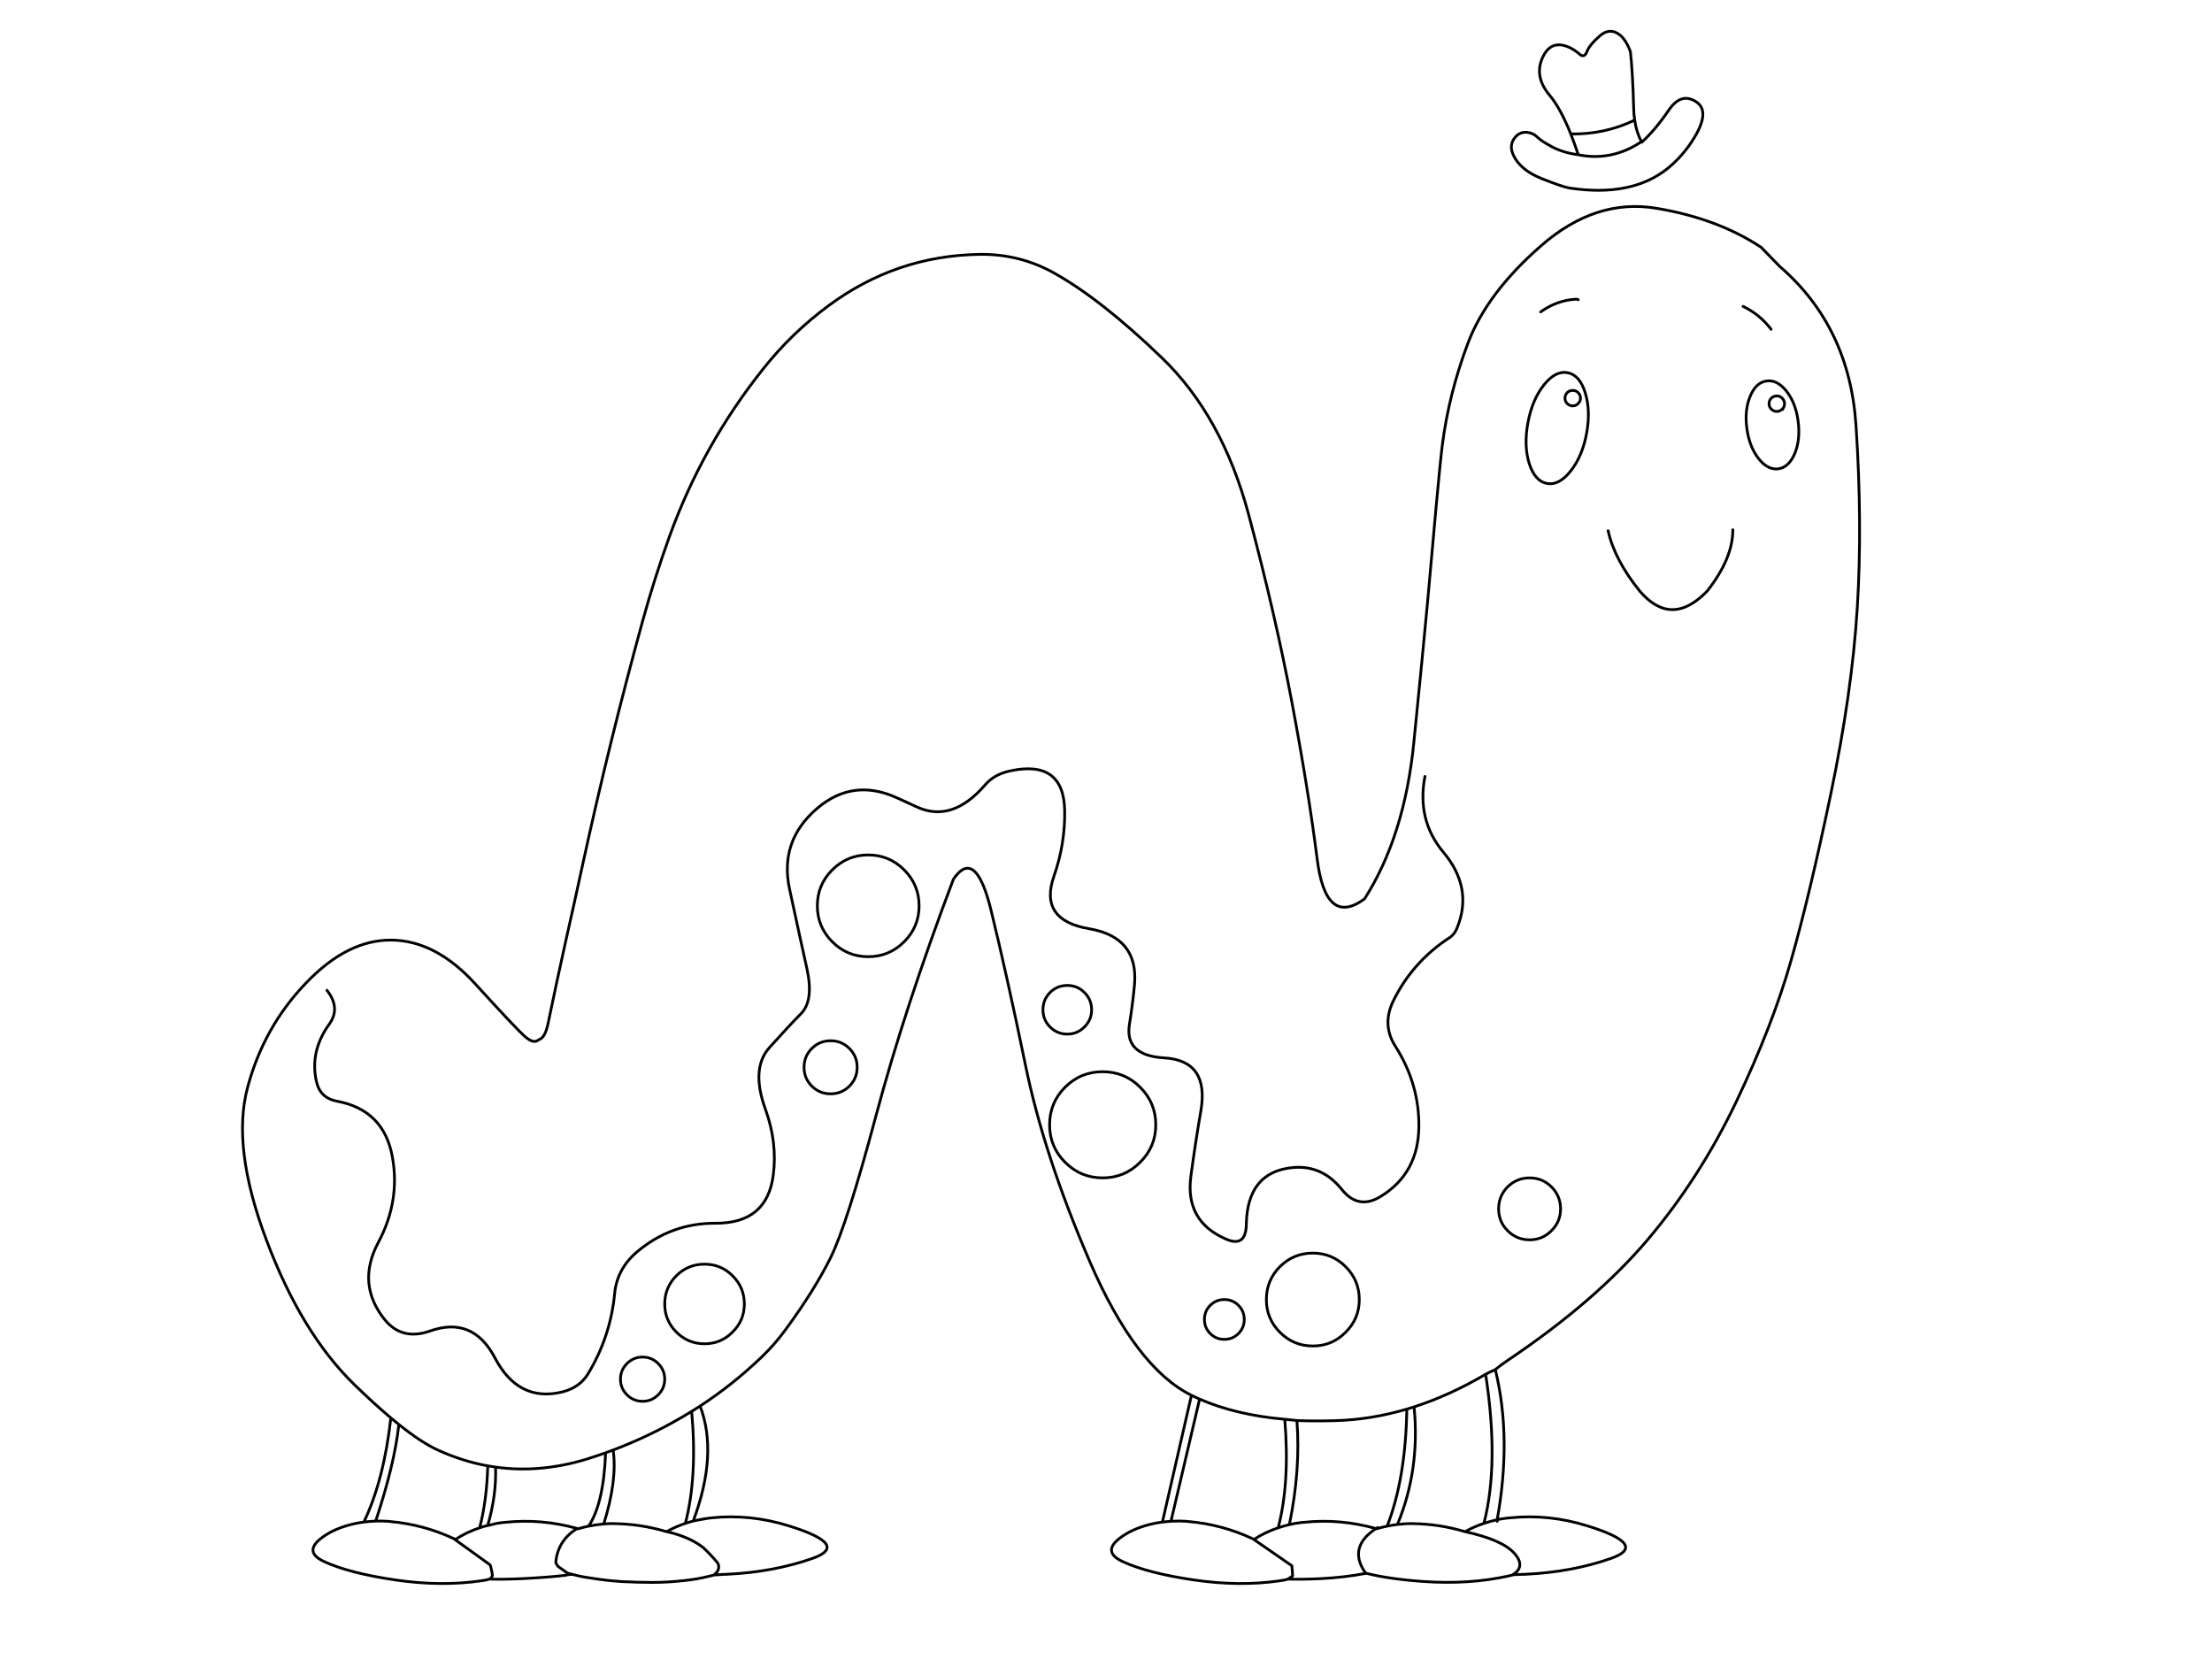
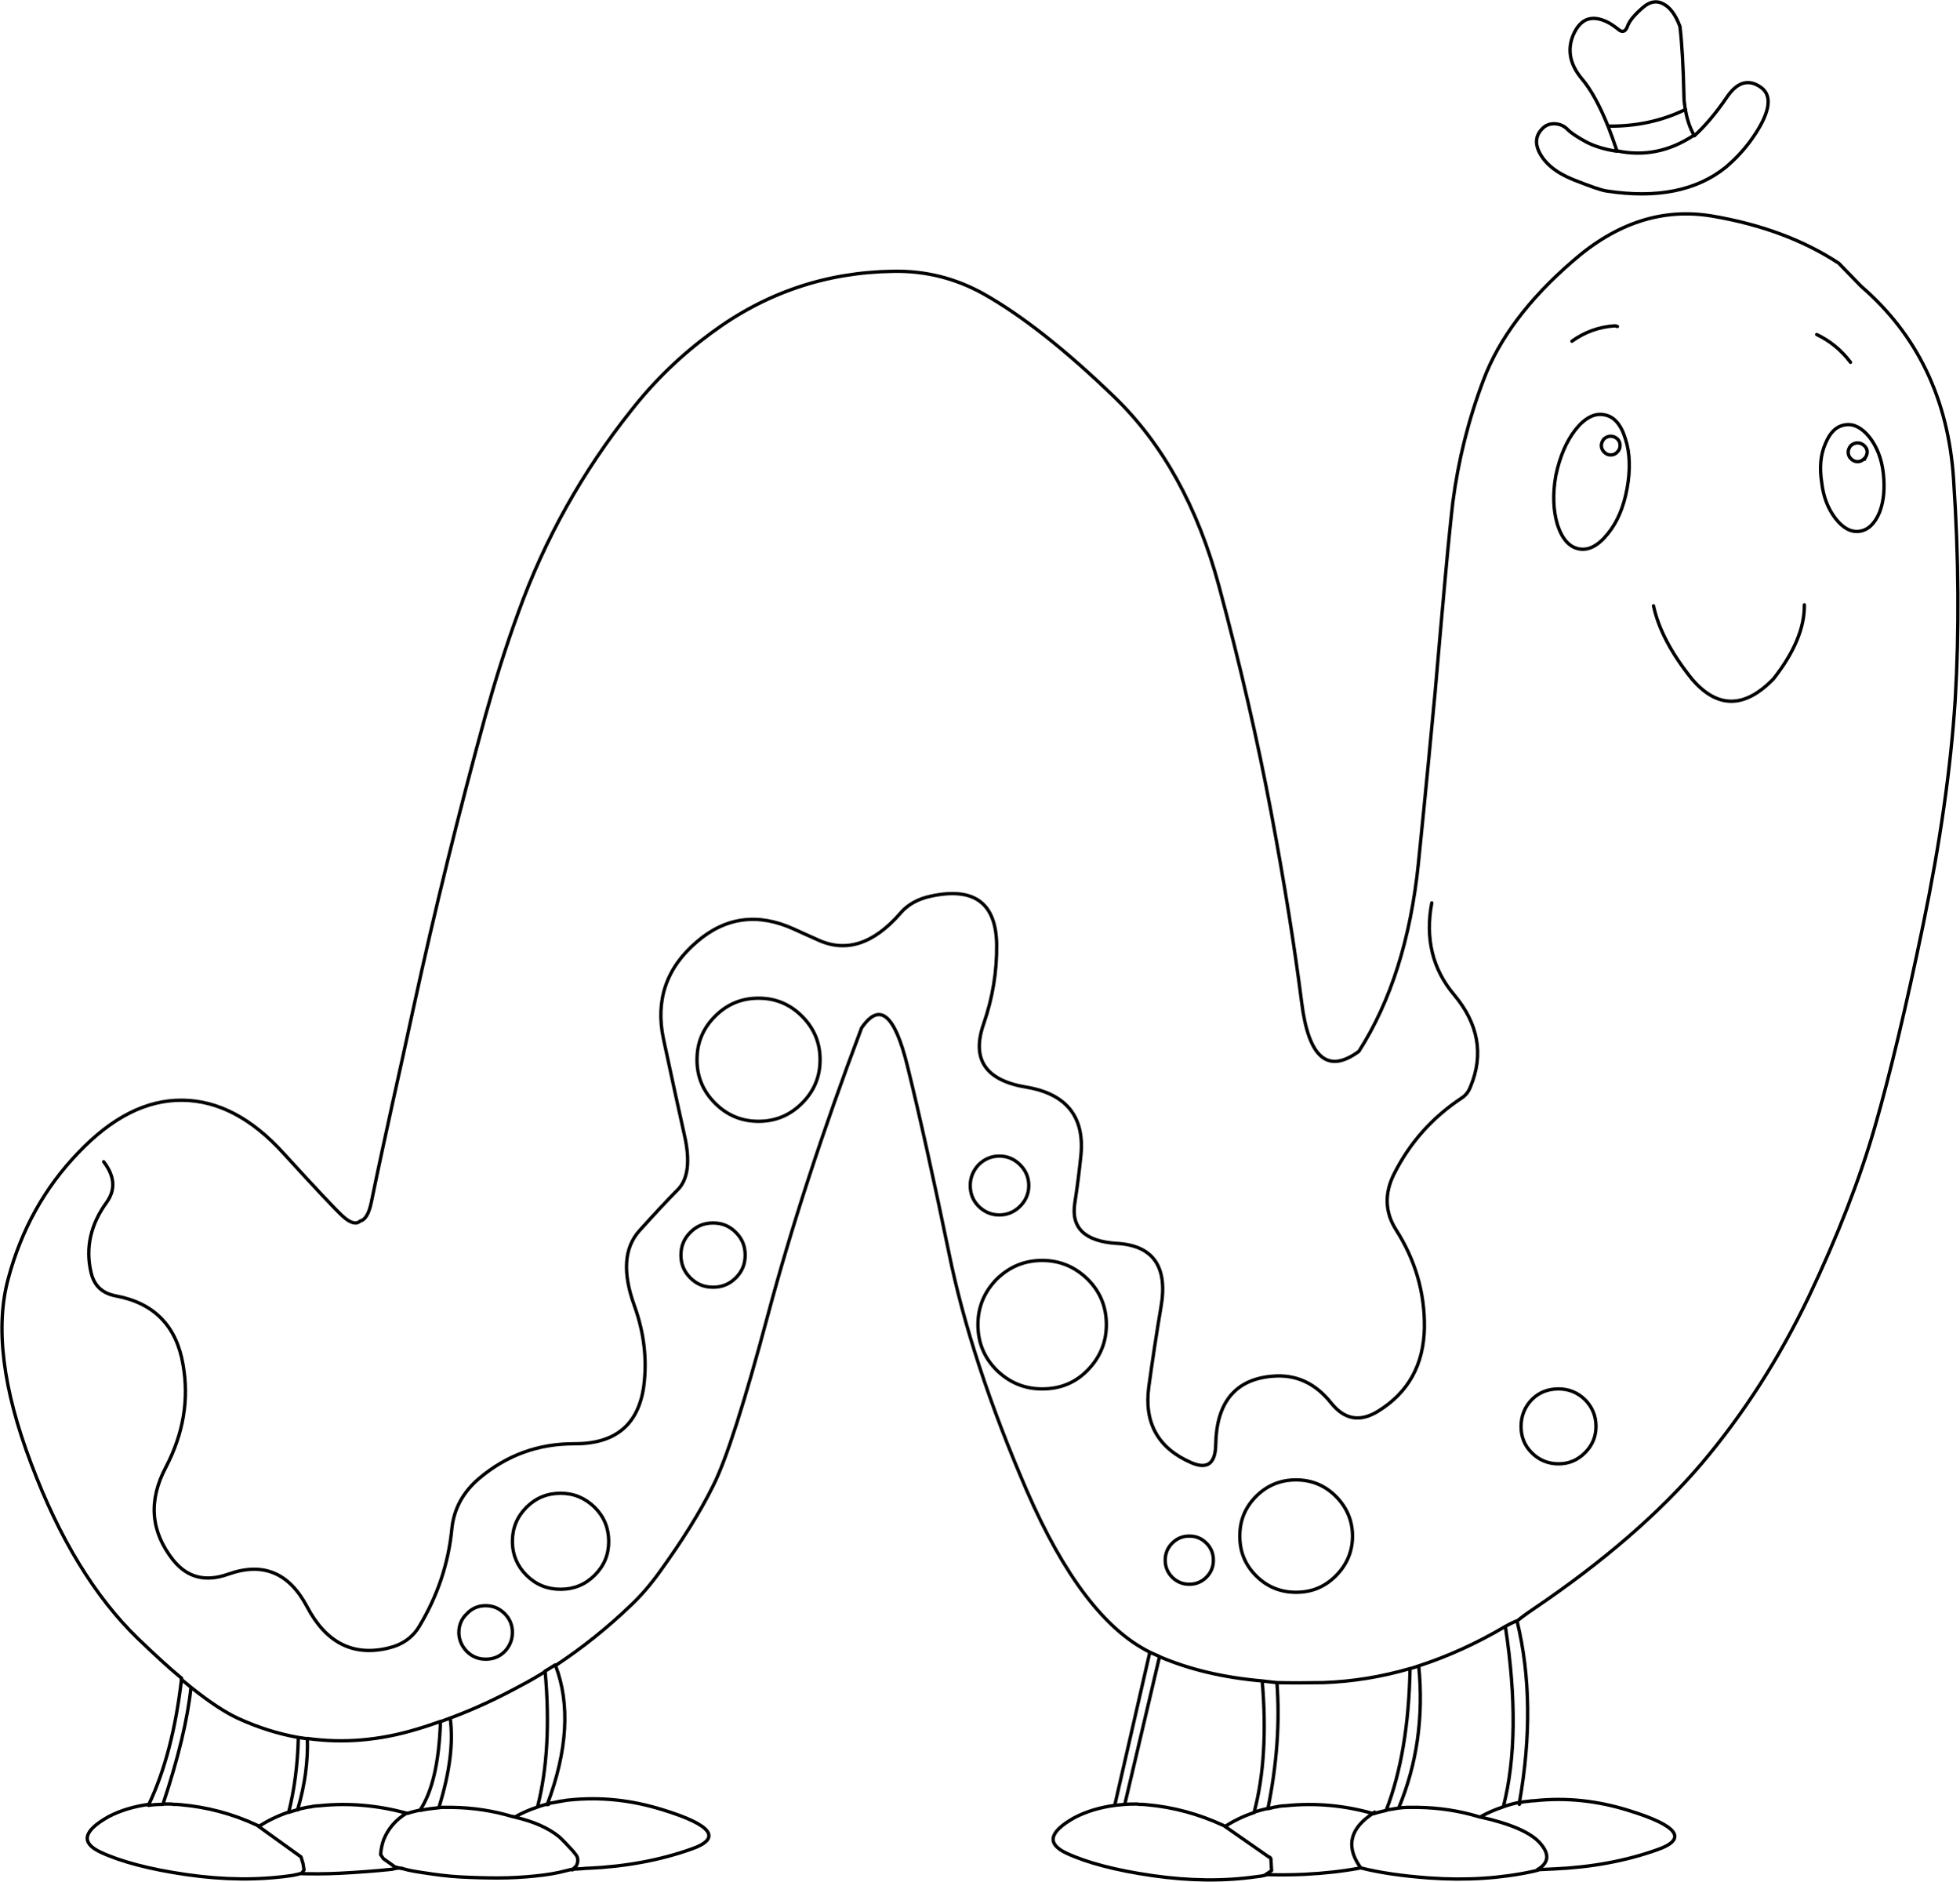
- <svg xmlns="http://www.w3.org/2000/svg" xmlns:xlink="http://www.w3.org/1999/xlink" version="1.1" preserveAspectRatio="none" x="0px" y="0px" width="800px" height="600px" viewBox="0 0 800 600">
-   <defs>
-     <g id="Layer0_0_FILL">
-       <path fill="#8EC63F" stroke="none" d=" M 644.8 147.95 L 644.65 147.9 Q 644.6 147.9 644.6 147.95 644.65 148 644.7 148.1 644.75 148 644.8 147.95 Z" />
-       <path fill="#ABD372" stroke="none" d=" M 250.7 550.05 L 250.75 550.1 Q 250.941 550.046 251.1 550 L 250.7 550.05 M 255 549.2 Q 254.531 549.306 254.05 549.35 252.547 549.635 251.1 550 252.1 549.812 253.05 549.6 L 255 549.2 Z" />
+ <svg xmlns="http://www.w3.org/2000/svg" version="1.1" id="Layer_1" x="0px" y="0px" viewBox="87.2 10.8 585.8 562.4" enable-background="new 87.2 10.8 585.8 562.4" xml:space="preserve">
+   <g transform="matrix( 1, 0, 0, 1, 0,0) ">
+     <g>
+       <g id="Layer0_0_FILL">
+         <path fill="#8EC63F" d="M644.8,147.9l-0.1-0.1c0,0-0.1,0-0.1,0.1c0,0,0.1,0.1,0.1,0.2C644.7,148,644.8,148,644.8,147.9z" />
+         <path fill="#ABD372" d="M250.7,550L250.7,550c0.2,0,0.3,0,0.4,0L250.7,550 M255,549.2c-0.3,0.1-0.6,0.1-0.9,0.1     c-1,0.2-2,0.4-2.9,0.7c0.7-0.1,1.3-0.3,1.9-0.4L255,549.2z" />
+       </g>
    </g>
-     <path id="Layer0_0_1_STROKES" stroke="#000000" stroke-width="1" stroke-linejoin="round" stroke-linecap="round" fill="none" d=" M 632.95 143.4 Q 635 138.35 638.85 137.8 642.65 137.2 646.05 141.4 649.4 145.6 650.3 152.2 651.2 158.8 649.15 163.9 647.05 168.95 643.25 169.55 639.4 170.1 636.05 165.9 632.7 161.65 631.8 155.1 630.85 148.45 632.95 143.4 Z M 253.075 549.625 Q 256.554 548.986 257.3 548.95 271.4 547.5 285.3 551.85 307.75 558.8 293.75 563.65 279.8 568.55 263 569.35 262.294 569.384 261.6 569.4 L 258.2 569.625 256.575 570.05 Q 252.003 571.183 247.25 571.65 241.55 572.3 236 572.3 230.55 572.3 224.95 572 219.3 571.65 213.55 570.7 210.501 570.313 207.55 569.525 207.448 569.501 207.35 569.475 206.3 569.252 204.4 569.75 197.341 570.534 188.6 570.95 182.333 571.248 177.05 571.1 176.478 571.269 175.8 571.425 175.603 571.459 175.4 571.5 174.817 571.605 174.15 571.7 159.55 573.85 142.9 571.4 126.25 568.95 117.2 564.75 108.15 560.55 119.5 554.15 124.94 551.345 131.6 550.475 138.853 535.265 141.35 512.8 135.396 507.792 128.3 500.9 109.05 482.25 96.4 448.6 83.7 414.95 89.55 393.25 95.35 371.55 110.5 355.7 125.6 339.8 141.6 340 157.6 340.15 171.9 355.85 186.15 371.5 189.6 374.65 193.05 377.8 194.85 376 197.05 375.5 198.15 370.45 201.35 355 204.55 340.6 207.75 326.45 210.8 312.35 220.4 268.25 232.4 224.65 236.7 209.05 242.15 193.95 254.05 161.05 275.9 133.55 286.3 120.4 299.8 110.45 324.1 92.5 354.1 92 368.65 91.75 381.15 98.7 398.25 108.25 420.15 129.35 442.05 150.4 451.6 186.15 461.15 221.85 467.2 253.8 473.2 285.7 476.35 310.55 479.45 335.4 493.5 325.1 507.9 302.55 511.3 268.85 514.7 235.1 516.3 217.7 517.85 200.25 519.35 183.75 520.85 167.2 521.65 160.85 524 142.45 530.85 124.25 537.7 106 557.45 88.8 577.15 71.6 599.2 75.35 621.25 79.05 636.95 89.45 L 643.65 96.35 Q 668.9 118.15 671.25 153.85 673.6 189.5 671.7 220 669.8 250.45 662.1 287.3 654.4 324.15 647.7 347.6 641 371.05 627.9 398.55 614.75 426.05 595.95 448.3 577.1 470.55 545.65 491.75 542.472 493.892 540.8 495.325 546.829 519.964 541.475 549.625 542.156 549.481 542.85 549.35 543.4 549.3 543.95 549.2 545.05 549 546.1 548.95 560.2 547.5 574.1 551.85 596.55 558.8 582.55 563.65 568.6 568.55 551.8 569.35 549.578 569.456 547.475 569.5 547.202 569.582 546.9 569.65 546.341 569.813 545.7 569.95 531.3 573.15 514.55 571.95 502.352 571.081 494.1 569 494.054 569.009 494 569.025 486.091 570.536 477.4 570.95 471.133 571.248 465.85 571.1 465.785 571.119 465.725 571.15 464.541 571.473 462.95 571.7 448.35 573.85 431.7 571.4 415.05 568.95 406 564.75 396.95 560.55 408.3 554.15 413.74 551.345 420.4 550.475 L 430.9 504.625 Q 410.696 494.608 394.15 456.3 377.5 417.7 370.85 385.1 364.1 352.4 358.45 329.3 352.8 306.2 344.8 318 327.25 364.45 316.75 403.75 306.25 443.05 300.4 454.85 294.55 466.65 284.25 480.7 280.3 486.15 275.55 490.7 265.187 500.675 253.2 508.525 259.786 525.823 250.725 550.075 L 251.125 550 M 255.025 549.225 L 253.075 549.625 Q 252.1 549.812 251.125 550 250.941 550.046 250.75 550.1 249.275 550.479 247.875 550.95 244.249 552.155 241.125 553.925 249.474 555.846 254.45 559.8 256.25 561.5 258.1 563.55 258.8 564.35 259.5 565.2 260.397 566.616 259.45 568.4 L 258.2 569.625 M 593.65 51.25 Q 593.7 51.35 593.75 51.45 598.6 47.05 603.45 39.95 608.1 33.05 613.7 37 619.25 40.95 610.6 53.05 607.3 57.55 603.15 60.9 590.1 71.4 567.6 68 565.25 67.65 557.6 64.6 549.8 61.5 547.3 56.05 545.5 52.1 548.4 49.2 549.9 47.7 552.2 47.85 554.45 48.05 556 49.6 557.4 51 561.4 53.15 565.45 55.25 570.65 55.95 570.7 55.95 570.8 55.95 569.45 51.9 568.1 48.45 564.35 39.1 560.4 34.4 554.45 27.3 558.25 20.1 561.35 14.2 567.8 17.25 569.5 18.05 571.65 19.9 573.15 20.8 573.95 18.65 574.9 16.15 578.75 12.85 581.65 10.4 584.6 11.85 587.7 13.35 589.65 18.65 590.5 26.05 590.85 39.45 590.9 41.5 591.2 43.45 591.8 47.7 593.65 51.25 582.9 58.45 570.65 55.95 M 568.1 48.45 Q 580.4 48.65 591.2 43.45 M 558.35 139.25 Q 562.55 133.95 566.95 134.8 571.3 135.6 573.3 142 575.35 148.5 573.8 156.8 572.25 165.1 568.05 170.35 563.85 175.65 559.5 174.85 555.1 174.05 553.05 167.6 551.05 161.15 552.6 152.85 554.15 144.55 558.35 139.25 Z M 570.75 145.95 Q 569.95 146.8 568.8 146.8 567.65 146.8 566.8 145.95 566 145.15 566 144 566 142.85 566.8 142 567.65 141.2 568.8 141.2 569.95 141.2 570.75 142 571.6 142.85 571.6 144 571.6 145.15 570.75 145.95 Z M 630.4 110.8 Q 636.45 113.7 640.55 119.1 M 644.6 147.95 L 644.55 147.95 Q 643.75 148.8 642.6 148.8 641.45 148.8 640.6 147.95 639.8 147.15 639.8 146 639.8 144.85 640.6 144 641.45 143.2 642.6 143.2 643.75 143.2 644.55 144 645.4 144.85 645.4 146 645.4 147.1 644.65 147.9 L 644.8 147.95 Q 644.75 148 644.7 148.1 M 644.65 147.9 Q 644.6 147.9 644.6 147.95 M 557.2 112.8 Q 563.05 108.6 570 108.2 570.4 108.2 570.8 108.4 M 118.25 358.15 Q 123.25 364.55 119.15 370.3 111.95 380.2 114.45 391.15 115.75 397.1 121.8 398.25 138.95 401.4 141.95 418.65 144.75 434.5 136.8 449.4 128.85 464.35 139.05 477.15 145.3 484.95 155.45 481.4 171 475.85 179 491.1 187.45 507.2 203.2 503.45 209.6 501.9 212.65 496.9 220.8 483.45 222.3 467.8 223.15 458.9 230.4 452.75 242.8 442.3 258.8 442.4 277.35 442.5 279.65 425.1 281.2 413.3 276.85 401.25 271.45 386.45 278.3 378.85 285.15 371.2 289.75 366.55 294.35 361.85 291.85 350.4 289.3 338.95 285.55 321.55 281.8 304.1 295.55 292.35 308.5 281.3 324.4 288.55 327.75 290.1 331.5 291.8 344.3 297.75 356.25 283.9 359.6 280 365.35 278.8 384.75 274.65 385.05 293.2 385.25 305.3 381.15 316.95 375.65 332.8 393.95 335.9 411.85 338.95 410.3 356.2 409.6 363.55 408.5 370.3 406.55 381.75 421.05 382.6 437.45 383.55 434.3 401.8 432.3 413.4 430.7 425.4 428.5 441.8 443.55 448.2 450.6 451.2 450.75 442.8 451.1 423.7 467.75 422.25 478.2 421.35 485.3 430.2 491.25 437.65 499.3 432.75 512.95 424.4 513.15 407.6 513.35 392.05 504.65 378.4 499.65 370.55 504 361.8 511 347.7 524.35 339.05 526 338 526.95 335.65 532.9 321.2 522.05 308.25 512.3 296.65 515.35 280.8 M 327 340.6 Q 321.6 346 314 346 306.4 346 301 340.6 295.6 335.2 295.6 327.6 295.6 320 301 314.6 306.4 309.2 314 309.2 321.6 309.2 327 314.6 332.4 320 332.4 327.6 332.4 335.2 327 340.6 Z M 392.2 371.4 Q 389.65 374 386 374 382.35 374 379.75 371.4 377.2 368.85 377.2 365.2 377.2 361.55 379.75 358.95 382.35 356.4 386 356.4 389.65 356.4 392.2 358.95 394.8 361.55 394.8 365.2 394.8 368.85 392.2 371.4 Z M 398.8 387.6 Q 406.75 387.6 412.35 393.2 418 398.85 418 406.8 418 414.75 412.35 420.35 406.75 426 398.8 426 390.85 426 385.2 420.35 379.6 414.75 379.6 406.8 379.6 398.85 385.2 393.2 390.85 387.6 398.8 387.6 Z M 581.6 191.95 Q 583.9 202.45 593.1 213.85 604.55 227.15 617.45 213.75 626.75 201.9 626.7 191.6 M 290.8 386 Q 290.8 382 293.6 379.2 296.4 376.4 300.4 376.4 304.4 376.4 307.2 379.2 310 382 310 386 310 390 307.2 392.8 304.4 395.6 300.4 395.6 296.4 395.6 293.6 392.8 290.8 390 290.8 386 Z M 254.8 457.2 Q 260.75 457.2 264.95 461.4 269.2 465.65 269.2 471.6 269.2 477.55 264.95 481.75 260.75 486 254.8 486 248.85 486 244.6 481.75 240.4 477.55 240.4 471.6 240.4 465.65 244.6 461.4 248.85 457.2 254.8 457.2 Z M 232.4 490.8 Q 235.7 490.8 238.05 493.15 240.4 495.5 240.4 498.8 240.4 502.1 238.05 504.45 235.7 506.8 232.4 506.8 229.1 506.8 226.75 504.45 224.4 502.1 224.4 498.8 224.4 495.5 226.75 493.15 229.1 490.8 232.4 490.8 Z M 179.65 550.95 Q 180.2 550.9 180.75 550.8 181.85 550.6 182.9 550.55 195.918 549.211 208.775 552.8 208.934 552.853 209.1 552.9 210.928 552.34 212.875 551.95 218.308 543.856 219.025 525.425 215.573 526.659 212.05 527.75 195.25 532.838 179.225 530.6 179.594 540.726 176.375 551.75 178.932 551.086 179.65 550.95 Z M 212.875 551.95 Q 215.507 551.407 218.35 551.175 223.298 535.339 221.75 524.425 220.39 524.936 219.025 525.425 M 247.875 550.95 Q 252.267 534.022 250.15 510.45 246.568 512.665 242.85 514.7 232.66 520.299 221.75 524.425 M 179.225 530.6 Q 177.815 530.406 176.4 530.15 176.08 542.515 173.475 552.55 175.756 551.782 176.375 551.75 M 208.775 552.8 Q 203.8 555.75 201.9 560.85 201.15 562.95 201 565.2 L 201.75 566.45 205.25 568.95 207.35 569.475 M 173.475 552.55 Q 168.666 554.154 164.725 556.75 164.371 556.581 164.025 556.425 L 177.25 565.95 Q 177.6 566.95 177.8 568 178 568.9 178.1 569.9 L 177.4 570.95 177.25 570.95 Q 177.167 571.075 177.05 571.1 M 218.35 551.175 Q 218.801 551.13 219.25 551.1 219.8 551.05 220.35 551.05 221.45 551 222.5 551.05 231.716 551.213 240.55 553.8 240.835 553.862 241.125 553.925 L 241.075 553.95 Q 240.811 553.871 240.55 553.8 M 253.2 508.525 Q 251.682 509.5 250.15 510.45 M 250.725 550.075 L 250.75 550.1 M 131.6 550.475 Q 133.678 550.21 135.875 550.125 142.733 529.386 144.25 515.175 142.83 514.045 141.35 512.8 M 176.4 530.15 Q 167.269 528.497 158.4 524.45 152.527 521.81 144.25 515.175 M 135.875 550.125 Q 136.924 550.095 138 550.1 138.55 550.1 139.1 550.15 140.15 550.15 141.2 550.3 153.108 551.352 164.025 556.425 M 561.1 445.1 Q 557.85 448.4 553.2 448.4 548.55 448.4 545.25 445.1 542 441.85 542 437.2 542 432.55 545.25 429.25 548.55 426 553.2 426 557.85 426 561.1 429.25 564.4 432.55 564.4 437.2 564.4 441.85 561.1 445.1 Z M 486.65 481.85 Q 481.75 486.8 474.8 486.8 467.85 486.8 462.9 481.85 458 476.95 458 470 458 463.05 462.9 458.1 467.85 453.2 474.8 453.2 481.75 453.2 486.65 458.1 491.6 463.05 491.6 470 491.6 476.95 486.65 481.85 Z M 540.8 495.325 Q 538.299 496.436 537.3 497.025 542.269 529.385 536.675 550.95 538.977 550.175 541.475 549.625 L 541.5 550.2 M 508.8 509.625 Q 508.368 534.884 501.675 551.95 503.488 551.576 505.4 551.35 513.64 531.513 511.425 508.825 510.111 509.238 508.8 509.625 495.832 513.449 482.9 513.8 474.596 514.025 469.05 513.75 470.407 531.53 466.325 551.4 467.371 551.154 468.45 550.95 469 550.9 469.55 550.8 470.65 550.6 471.7 550.55 484.762 549.207 497.65 552.825 497.946 552.639 498.25 552.45 M 505.4 551.35 Q 506.703 551.19 508.05 551.1 508.6 551.05 509.15 551.05 510.25 551 511.3 551.05 520.612 551.215 529.525 553.85 529.703 553.898 529.875 553.95 533.025 552.163 536.675 550.95 M 501.675 551.95 Q 499.727 552.34 497.9 552.9 497.778 552.865 497.65 552.825 487.572 559.459 493.55 568.45 493.763 568.776 494 569.025 M 529.875 553.95 Q 543.397 556.916 547.7 561.8 552.004 566.69 546.9 569.65 M 537.3 497.025 Q 524.344 504.648 511.425 508.825 M 447.9 482.3 Q 445.8 484.4 442.8 484.4 439.8 484.4 437.7 482.3 435.6 480.2 435.6 477.2 435.6 474.2 437.7 472.1 439.8 470 442.8 470 445.8 470 447.9 472.1 450 474.2 450 477.2 450 480.2 447.9 482.3 Z M 469.05 513.75 Q 465.846 513.406 464.65 513.3 466.548 536.076 462.275 552.55 464.23 551.892 466.325 551.4 M 420.4 550.475 Q 421.923 550.281 423.5 550.175 L 433.85 506 Q 432.482 505.398 431.15 504.75 431.022 504.688 430.9 504.625 M 423.5 550.175 Q 425.122 550.092 426.8 550.1 427.35 550.1 427.9 550.15 428.95 550.15 430 550.3 442.005 551.36 452.975 556.475 453.104 556.543 453.225 556.6 453.38 556.681 453.525 556.75 457.466 554.154 462.275 552.55 M 453.225 556.6 L 466.75 565.95 Q 466.9 565.95 466.95 566 467.15 566.2 467.25 566.45 L 467.5 569.95 465.725 571.15 M 464.65 513.3 Q 447.083 511.769 433.85 506" />
-   </defs>
-   <g transform="matrix( 1, 0, 0, 1, 0,0) ">
-     <use xlink:href="#Layer0_0_FILL" />
-     <use xlink:href="#Layer0_0_1_STROKES" />
+     <g>
+       <path id="Layer0_0_1_STROKES" fill="none" stroke="#000000" stroke-linecap="round" stroke-linejoin="round" d="M633,143.4    c1.4-3.4,3.3-5.2,5.9-5.6c2.5-0.4,4.9,0.8,7.2,3.6c2.2,2.8,3.7,6.4,4.2,10.8s0.2,8.3-1.1,11.7c-1.4,3.4-3.4,5.3-5.9,5.7    c-2.6,0.4-5-0.9-7.2-3.7c-2.2-2.8-3.7-6.4-4.2-10.8C631.2,150.7,631.5,146.8,633,143.4z M253.1,549.6c2.3-0.4,3.7-0.7,4.2-0.7    c9.4-1,18.7,0,28,2.9c15,4.6,17.8,8.6,8.5,11.8c-9.3,3.3-19.6,5.2-30.8,5.7c-0.5,0-0.9,0-1.4,0.1l-3.4,0.2l-1.6,0.4    c-3,0.8-6.2,1.3-9.3,1.6c-3.8,0.4-7.6,0.6-11.2,0.6c-3.6,0-7.3-0.1-11.1-0.3c-3.8-0.2-7.6-0.7-11.4-1.3c-2-0.3-4-0.6-6-1.2    c-0.1,0-0.1,0-0.2-0.1c-0.7-0.1-1.7-0.1-3,0.3c-4.7,0.5-10,0.9-15.8,1.2c-4.2,0.2-8,0.2-11.6,0.1c-0.4,0.1-0.8,0.2-1.2,0.3    c-0.1,0-0.3,0-0.4,0.1c-0.4,0.1-0.8,0.1-1.2,0.2c-9.7,1.4-20.1,1.3-31.2-0.3c-11.1-1.6-19.7-3.9-25.7-6.7c-6-2.8-5.3-6.3,2.3-10.6    c3.6-1.9,7.7-3.1,12.1-3.7c4.8-10.1,8.1-22.7,9.8-37.7c-4-3.3-8.3-7.3-13.1-11.9c-12.8-12.4-23.5-29.9-31.9-52.3    c-8.5-22.4-10.8-40.9-6.8-55.4c3.9-14.5,10.8-27,20.9-37.5c10.1-10.6,20.4-15.8,31.1-15.7c10.7,0.1,20.8,5.4,30.3,15.9    c9.5,10.4,15.4,16.7,17.7,18.8c2.3,2.1,4.1,2.5,5.2,1.4c1.5-0.3,2.6-2.2,3.3-5.5c2.1-10.3,4.3-20.3,6.4-29.9    c2.1-9.4,4.2-18.9,6.2-28.2c6.4-29.4,13.6-58.6,21.6-87.7c2.9-10.4,6.1-20.6,9.8-30.7c7.9-21.9,19.2-42.1,33.8-60.4    c6.9-8.8,14.9-16.5,23.9-23.1c16.2-12,34.3-18.1,54.3-18.4c9.7-0.2,18.7,2.1,27,6.7c11.4,6.4,24.4,16.6,39,30.7    c14.6,14,25.1,33,31.5,56.8c6.4,23.8,11.6,46.4,15.6,67.7c4,21.3,7,40.2,9.1,56.7c2.1,16.6,7.8,21.4,17.1,14.6    c9.6-15,15.5-33.8,17.8-56.2c2.3-22.5,3.9-39.6,5-51.2c1-11.6,2-22.9,3-33.9c1-11,1.8-18.7,2.3-22.9c1.6-12.3,4.6-24.5,9.2-36.6    c4.6-12.2,13.4-24,26.6-35.4c13.1-11.5,27-16,41.8-13.5c14.7,2.5,27.3,7.2,37.8,14.1l6.7,6.9c16.8,14.5,26,33.7,27.6,57.5    c1.6,23.8,1.7,45.8,0.5,66.1c-1.3,20.3-4.5,42.7-9.6,67.3c-5.1,24.6-9.9,44.7-14.4,60.3c-4.5,15.6-11.1,32.6-19.8,50.9    c-8.8,18.3-19.4,34.9-32,49.8c-12.6,14.8-29.3,29.3-50.3,43.5c-2.1,1.4-3.7,2.6-4.9,3.6c4,16.4,4.2,34.5,0.7,54.3    c0.5-0.1,0.9-0.2,1.4-0.3c0.4,0,0.7-0.1,1.1-0.1c0.7-0.1,1.4-0.2,2.1-0.2c9.4-1,18.7,0,28,2.9c15,4.6,17.8,8.6,8.5,11.8    c-9.3,3.3-19.5,5.2-30.8,5.7c-1.5,0.1-2.9,0.1-4.3,0.2c-0.2,0.1-0.4,0.1-0.6,0.2c-0.4,0.1-0.8,0.2-1.2,0.3c-9.6,2.1-20,2.8-31.2,2    c-8.1-0.6-14.9-1.6-20.4-3c0,0-0.1,0-0.1,0c-5.3,1-10.8,1.6-16.6,1.9c-4.2,0.2-8,0.2-11.5,0.1c0,0-0.1,0-0.1,0.1    c-0.8,0.2-1.7,0.4-2.8,0.5c-9.7,1.4-20.1,1.3-31.2-0.3c-11.1-1.6-19.7-3.9-25.7-6.7s-5.3-6.3,2.3-10.6c3.6-1.9,7.7-3.1,12.1-3.7    l10.5-45.8c-13.5-6.7-25.7-22.8-36.8-48.3c-11.1-25.7-18.9-49.5-23.3-71.2c-4.5-21.8-8.6-40.4-12.4-55.8s-8.3-19.2-13.7-11.3    c-11.7,31-21,59.6-28,85.8s-12.4,43.2-16.4,51.1c-3.9,7.9-9.3,16.5-16.1,25.9c-2.6,3.6-5.5,7-8.7,10c-6.9,6.6-14.4,12.6-22.3,17.8    c4.4,11.5,3.6,25.4-2.5,41.6l0.4-0.1 M255,549.2l-1.9,0.4c-0.6,0.1-1.3,0.2-1.9,0.4c-0.1,0-0.2,0.1-0.4,0.1    c-1,0.3-1.9,0.5-2.9,0.9c-2.4,0.8-4.7,1.8-6.8,3c5.6,1.3,10,3.2,13.3,5.9c1.2,1.1,2.4,2.4,3.7,3.8c0.5,0.5,0.9,1.1,1.4,1.7    c0.6,0.9,0.6,2,0,3.2l-1.2,1.2 M593.7,51.2c0,0.1,0.1,0.1,0.1,0.2c3.2-2.9,6.5-6.8,9.7-11.5c3.1-4.6,6.5-5.6,10.2-3    c3.7,2.6,2.7,8-3.1,16c-2.2,3-4.7,5.6-7.4,7.9c-8.7,7-20.6,9.4-35.6,7.1c-1.6-0.2-4.9-1.4-10-3.4c-5.2-2.1-8.6-4.9-10.3-8.5    c-1.2-2.6-0.8-4.9,1.1-6.8c1-1,2.3-1.5,3.8-1.4c1.5,0.1,2.8,0.7,3.8,1.8c0.9,0.9,2.7,2.1,5.4,3.6c2.7,1.4,5.8,2.3,9.2,2.8    c0,0,0.1,0,0.1,0c-0.9-2.7-1.8-5.2-2.7-7.5c-2.5-6.2-5.1-10.9-7.7-14c-4-4.7-4.7-9.5-2.2-14.3c2.1-3.9,5.2-4.9,9.5-2.9    c1.1,0.5,2.4,1.4,3.9,2.6c1,0.6,1.8,0.2,2.3-1.2c0.6-1.7,2.2-3.6,4.8-5.8c1.9-1.6,3.9-2,5.8-1c2.1,1,3.8,3.3,5.1,6.8    c0.6,4.9,1,11.9,1.2,20.8c0,1.4,0.2,2.7,0.4,4C591.6,46.3,592.4,48.9,593.7,51.2c-7.2,4.8-14.8,6.4-23,4.7 M568.1,48.5    c8.2,0.1,15.9-1.5,23.1-5 M558.3,139.2c2.8-3.5,5.7-5,8.6-4.4c2.9,0.5,5,2.9,6.3,7.2c1.4,4.3,1.5,9.3,0.5,14.8    c-1,5.5-2.9,10.1-5.8,13.6c-2.8,3.5-5.7,5-8.5,4.5c-2.9-0.5-5.1-2.9-6.5-7.2c-1.3-4.3-1.5-9.2-0.5-14.8    C553.6,147.3,555.5,142.8,558.3,139.2z M570.8,145.9c-0.5,0.6-1.2,0.9-2,0.9c-0.8,0-1.4-0.3-2-0.9c-0.5-0.5-0.8-1.2-0.8-1.9    s0.3-1.4,0.8-2c0.6-0.5,1.2-0.8,2-0.8c0.8,0,1.4,0.3,2,0.8c0.6,0.6,0.8,1.2,0.8,2S571.3,145.4,570.8,145.9z M630.4,110.8    c4,1.9,7.4,4.7,10.1,8.3 M644.6,147.9L644.6,147.9c-0.6,0.6-1.2,0.9-2,0.9s-1.4-0.3-2-0.9c-0.5-0.5-0.8-1.2-0.8-1.9s0.3-1.4,0.8-2    c0.6-0.5,1.2-0.8,2-0.8s1.4,0.3,2,0.8c0.6,0.6,0.9,1.2,0.9,2C645.4,146.7,645.2,147.4,644.6,147.9h0.2c0,0-0.1,0.1-0.1,0.2     M644.7,147.9C644.6,147.9,644.6,147.9,644.7,147.9 M557.2,112.8c3.9-2.8,8.2-4.3,12.8-4.6c0.3,0,0.5,0.1,0.8,0.2 M118.2,358.1    c3.3,4.3,3.6,8.3,0.9,12.1c-4.8,6.6-6.4,13.6-4.7,20.9c0.9,4,3.3,6.3,7.4,7.1c11.4,2.1,18.1,8.9,20.1,20.4    c1.9,10.6,0.1,20.8-5.1,30.8c-5.3,10-4.6,19.2,2.2,27.8c4.2,5.2,9.6,6.6,16.4,4.2c10.4-3.7,18.2-0.5,23.6,9.7    c5.6,10.7,13.7,14.9,24.2,12.4c4.3-1,7.4-3.2,9.4-6.6c5.4-9,8.7-18.7,9.7-29.1c0.6-5.9,3.3-10.9,8.1-15c8.3-7,17.7-10.4,28.4-10.4    c12.4,0.1,19.3-5.7,20.9-17.3c1-7.9,0.1-15.8-2.8-23.9c-3.6-9.9-3.1-17.3,1.4-22.4c4.6-5.1,8.4-9.2,11.5-12.3    c3.1-3.1,3.8-8.5,2.1-16.1c-1.7-7.6-3.8-17.2-6.3-28.9c-2.5-11.6,0.8-21.4,10-29.2c8.6-7.4,18.3-8.6,28.9-3.8    c2.2,1,4.6,2.1,7.1,3.2c8.5,4,16.8,1.3,24.8-7.9c2.2-2.6,5.3-4.3,9.1-5.1c12.9-2.8,19.5,2,19.7,14.4c0.1,8.1-1.2,16-3.9,23.8    c-3.7,10.6,0.6,16.9,12.8,18.9c11.9,2,17.4,8.8,16.3,20.3c-0.5,4.9-1.1,9.6-1.8,14.1c-1.3,7.6,2.9,11.7,12.5,12.3    c10.9,0.6,15.4,7,13.2,19.2c-1.3,7.7-2.5,15.6-3.6,23.6c-1.5,10.9,2.8,18.5,12.8,22.8c4.7,2,7.1,0.2,7.2-5.4    c0.2-12.7,5.9-19.6,17-20.5c7-0.6,12.8,2.1,17.5,8c4,5,8.6,5.8,14,2.5c9.1-5.6,13.7-13.9,13.9-25.1c0.1-10.4-2.7-20.1-8.5-29.2    c-3.3-5.2-3.5-10.8-0.6-16.6c4.7-9.4,11.5-17,20.3-22.8c1.1-0.7,2-1.8,2.6-3.4c4-9.6,2.3-18.8-4.9-27.4    c-6.5-7.7-8.7-16.9-6.7-27.5 M327,340.6c-3.6,3.6-7.9,5.4-13,5.4s-9.4-1.8-13-5.4c-3.6-3.6-5.4-7.9-5.4-13c0-5.1,1.8-9.4,5.4-13    c3.6-3.6,7.9-5.4,13-5.4s9.4,1.8,13,5.4c3.6,3.6,5.4,7.9,5.4,13C332.4,332.7,330.6,337,327,340.6z M392.2,371.4    c-1.7,1.7-3.8,2.6-6.2,2.6s-4.5-0.9-6.2-2.6c-1.7-1.7-2.5-3.8-2.5-6.2c0-2.4,0.9-4.5,2.5-6.2c1.7-1.7,3.8-2.6,6.2-2.6    s4.5,0.9,6.2,2.6c1.7,1.7,2.6,3.8,2.6,6.2C394.8,367.6,393.9,369.7,392.2,371.4z M398.8,387.6c5.3,0,9.8,1.9,13.6,5.6    c3.8,3.8,5.6,8.3,5.6,13.6c0,5.3-1.9,9.8-5.6,13.6c-3.7,3.8-8.2,5.6-13.6,5.6c-5.3,0-9.8-1.9-13.6-5.6c-3.7-3.7-5.6-8.2-5.6-13.6    c0-5.3,1.9-9.8,5.6-13.6C389,389.5,393.5,387.6,398.8,387.6z M581.6,191.9c1.5,7,5.4,14.3,11.5,21.9c7.6,8.9,15.8,8.8,24.4-0.1    c6.2-7.9,9.3-15.3,9.2-22.1 M290.8,386c0-2.7,0.9-4.9,2.8-6.8c1.9-1.9,4.1-2.8,6.8-2.8c2.7,0,4.9,0.9,6.8,2.8    c1.9,1.9,2.8,4.1,2.8,6.8s-0.9,4.9-2.8,6.8c-1.9,1.9-4.1,2.8-6.8,2.8c-2.7,0-4.9-0.9-6.8-2.8C291.7,390.9,290.8,388.7,290.8,386z     M254.8,457.2c4,0,7.3,1.4,10.2,4.2c2.8,2.8,4.2,6.2,4.2,10.2c0,4-1.4,7.3-4.2,10.1c-2.8,2.8-6.2,4.2-10.2,4.2    c-4,0-7.4-1.4-10.2-4.2c-2.8-2.8-4.2-6.2-4.2-10.1c0-4,1.4-7.4,4.2-10.2C247.4,458.6,250.8,457.2,254.8,457.2z M232.4,490.8    c2.2,0,4.1,0.8,5.7,2.4c1.6,1.6,2.3,3.5,2.3,5.6c0,2.2-0.8,4.1-2.3,5.7c-1.6,1.6-3.5,2.3-5.7,2.3c-2.2,0-4.1-0.8-5.6-2.3    s-2.4-3.5-2.4-5.7c0-2.2,0.8-4.1,2.4-5.6C228.3,491.6,230.2,490.8,232.4,490.8z M179.6,551c0.4,0,0.7-0.1,1.1-0.2    c0.7-0.1,1.4-0.2,2.1-0.2c8.7-0.9,17.3-0.1,25.9,2.2c0.1,0,0.2,0.1,0.3,0.1c1.2-0.4,2.5-0.7,3.8-1c3.6-5.4,5.7-14.2,6.1-26.5    c-2.3,0.8-4.6,1.6-7,2.3c-11.2,3.4-22.1,4.3-32.8,2.8c0.2,6.8-0.7,13.8-2.9,21.2C178.1,551.3,179.2,551,179.6,551z M212.9,552    c1.8-0.4,3.6-0.6,5.5-0.8c3.3-10.6,4.4-19.5,3.4-26.8c-0.9,0.3-1.8,0.7-2.7,1 M247.9,551c2.9-11.3,3.7-24.8,2.3-40.5    c-2.4,1.5-4.8,2.9-7.3,4.2c-6.8,3.7-13.8,7-21.1,9.7 M179.2,530.6c-0.9-0.1-1.9-0.3-2.8-0.4c-0.2,8.2-1.2,15.7-2.9,22.4    c1.5-0.5,2.5-0.8,2.9-0.8 M208.8,552.8c-3.3,2-5.6,4.7-6.9,8c-0.5,1.4-0.8,2.9-0.9,4.4l0.8,1.2l3.5,2.5l2.1,0.5 M173.5,552.5    c-3.2,1.1-6.1,2.5-8.8,4.2c-0.2-0.1-0.5-0.2-0.7-0.3l13.2,9.5c0.2,0.7,0.4,1.3,0.6,2c0.1,0.6,0.2,1.2,0.3,1.9l-0.7,1h-0.1    c-0.1,0.1-0.1,0.1-0.2,0.1 M218.4,551.2c0.3,0,0.6-0.1,0.9-0.1c0.4,0,0.7,0,1.1,0c0.7,0,1.4,0,2.1,0c6.1,0.1,12.2,1,18.1,2.8    c0.2,0,0.4,0.1,0.6,0.1l-0.1,0c-0.2-0.1-0.4-0.1-0.5-0.2 M253.2,508.5c-1,0.6-2,1.3-3.1,1.9 M250.7,550.1L250.7,550.1     M131.6,550.5c1.4-0.2,2.8-0.3,4.3-0.3c4.6-13.8,7.4-25.5,8.4-35c-0.9-0.8-1.9-1.5-2.9-2.4 M176.4,530.2c-6.1-1.1-12.1-3-18-5.7    c-3.9-1.8-8.6-4.9-14.1-9.3 M135.9,550.1c0.7,0,1.4,0,2.1,0c0.4,0,0.7,0,1.1,0.1c0.7,0,1.4,0,2.1,0.1c7.9,0.7,15.5,2.7,22.8,6.1     M561.1,445.1c-2.2,2.2-4.8,3.3-7.9,3.3s-5.8-1.1-8-3.3c-2.2-2.2-3.2-4.8-3.2-7.9s1.1-5.8,3.2-8c2.2-2.2,4.9-3.2,8-3.2    s5.7,1.1,7.9,3.2c2.2,2.2,3.3,4.9,3.3,8S563.3,442.9,561.1,445.1z M486.6,481.9c-3.3,3.3-7.2,4.9-11.9,4.9    c-4.6,0-8.6-1.6-11.9-4.9c-3.3-3.3-4.9-7.2-4.9-11.9s1.6-8.6,4.9-11.9c3.3-3.3,7.3-4.9,11.9-4.9c4.6,0,8.6,1.6,11.9,4.9    c3.3,3.3,5,7.3,5,11.9S489.9,478.6,486.6,481.9z M540.8,495.3c-1.7,0.7-2.8,1.3-3.5,1.7c3.3,21.6,3.1,39.5-0.6,53.9    c1.5-0.5,3.1-1,4.8-1.3l0,0.6 M508.8,509.6c-0.3,16.8-2.7,30.9-7.1,42.3c1.2-0.2,2.5-0.4,3.7-0.6c5.5-13.2,7.5-27.4,6-42.5    C510.5,509.1,509.7,509.4,508.8,509.6c-8.6,2.5-17.3,3.9-25.9,4.2c-5.5,0.1-10.2,0.1-13.9,0c0.9,11.9,0,24.4-2.7,37.7    c0.7-0.2,1.4-0.3,2.1-0.5c0.4,0,0.7-0.1,1.1-0.2c0.7-0.1,1.5-0.2,2.2-0.2c8.7-0.9,17.4-0.1,25.9,2.3c0.2-0.1,0.4-0.2,0.6-0.4     M505.4,551.3c0.9-0.1,1.8-0.2,2.6-0.2c0.4,0,0.7,0,1.1,0c0.7,0,1.5,0,2.1,0c6.2,0.1,12.3,1,18.2,2.8c0.1,0,0.2,0.1,0.3,0.1    c2.1-1.2,4.4-2.2,6.8-3 M501.7,552c-1.3,0.3-2.6,0.6-3.8,1c-0.1,0-0.2,0-0.2-0.1c-6.7,4.4-8.1,9.6-4.1,15.6    c0.1,0.2,0.3,0.4,0.5,0.6 M529.9,554c9,2,15,4.6,17.8,7.8c2.9,3.3,2.6,5.9-0.8,7.9 M537.3,497c-8.6,5.1-17.3,9-25.9,11.8     M447.9,482.3c-1.4,1.4-3.1,2.1-5.1,2.1c-2,0-3.7-0.7-5.1-2.1s-2.1-3.1-2.1-5.1c0-2,0.7-3.7,2.1-5.1c1.4-1.4,3.1-2.1,5.1-2.1    c2,0,3.7,0.7,5.1,2.1c1.4,1.4,2.1,3.1,2.1,5.1C450,479.2,449.3,480.9,447.9,482.3z M469,513.8c-2.1-0.2-3.6-0.4-4.4-0.5    c1.3,15.2,0.5,28.3-2.4,39.2c1.3-0.4,2.7-0.8,4.1-1.1 M420.4,550.5c1-0.1,2-0.2,3.1-0.3l10.4-44.2c-0.9-0.4-1.8-0.8-2.7-1.2    c-0.1,0-0.2-0.1-0.2-0.1 M423.5,550.2c1.1-0.1,2.2-0.1,3.3-0.1c0.4,0,0.7,0,1.1,0.1c0.7,0,1.4,0,2.1,0.1c8,0.7,15.7,2.8,23,6.2    c0.1,0,0.2,0.1,0.2,0.1c0.1,0.1,0.2,0.1,0.3,0.2c2.6-1.7,5.5-3.1,8.8-4.2 M453.2,556.6l13.5,9.4c0.1,0,0.2,0,0.2,0    c0.1,0.1,0.2,0.3,0.3,0.5l0.2,3.5l-1.8,1.2 M464.6,513.3c-11.7-1-22-3.5-30.8-7.3" />
+     </g>
  </g>
</svg>
